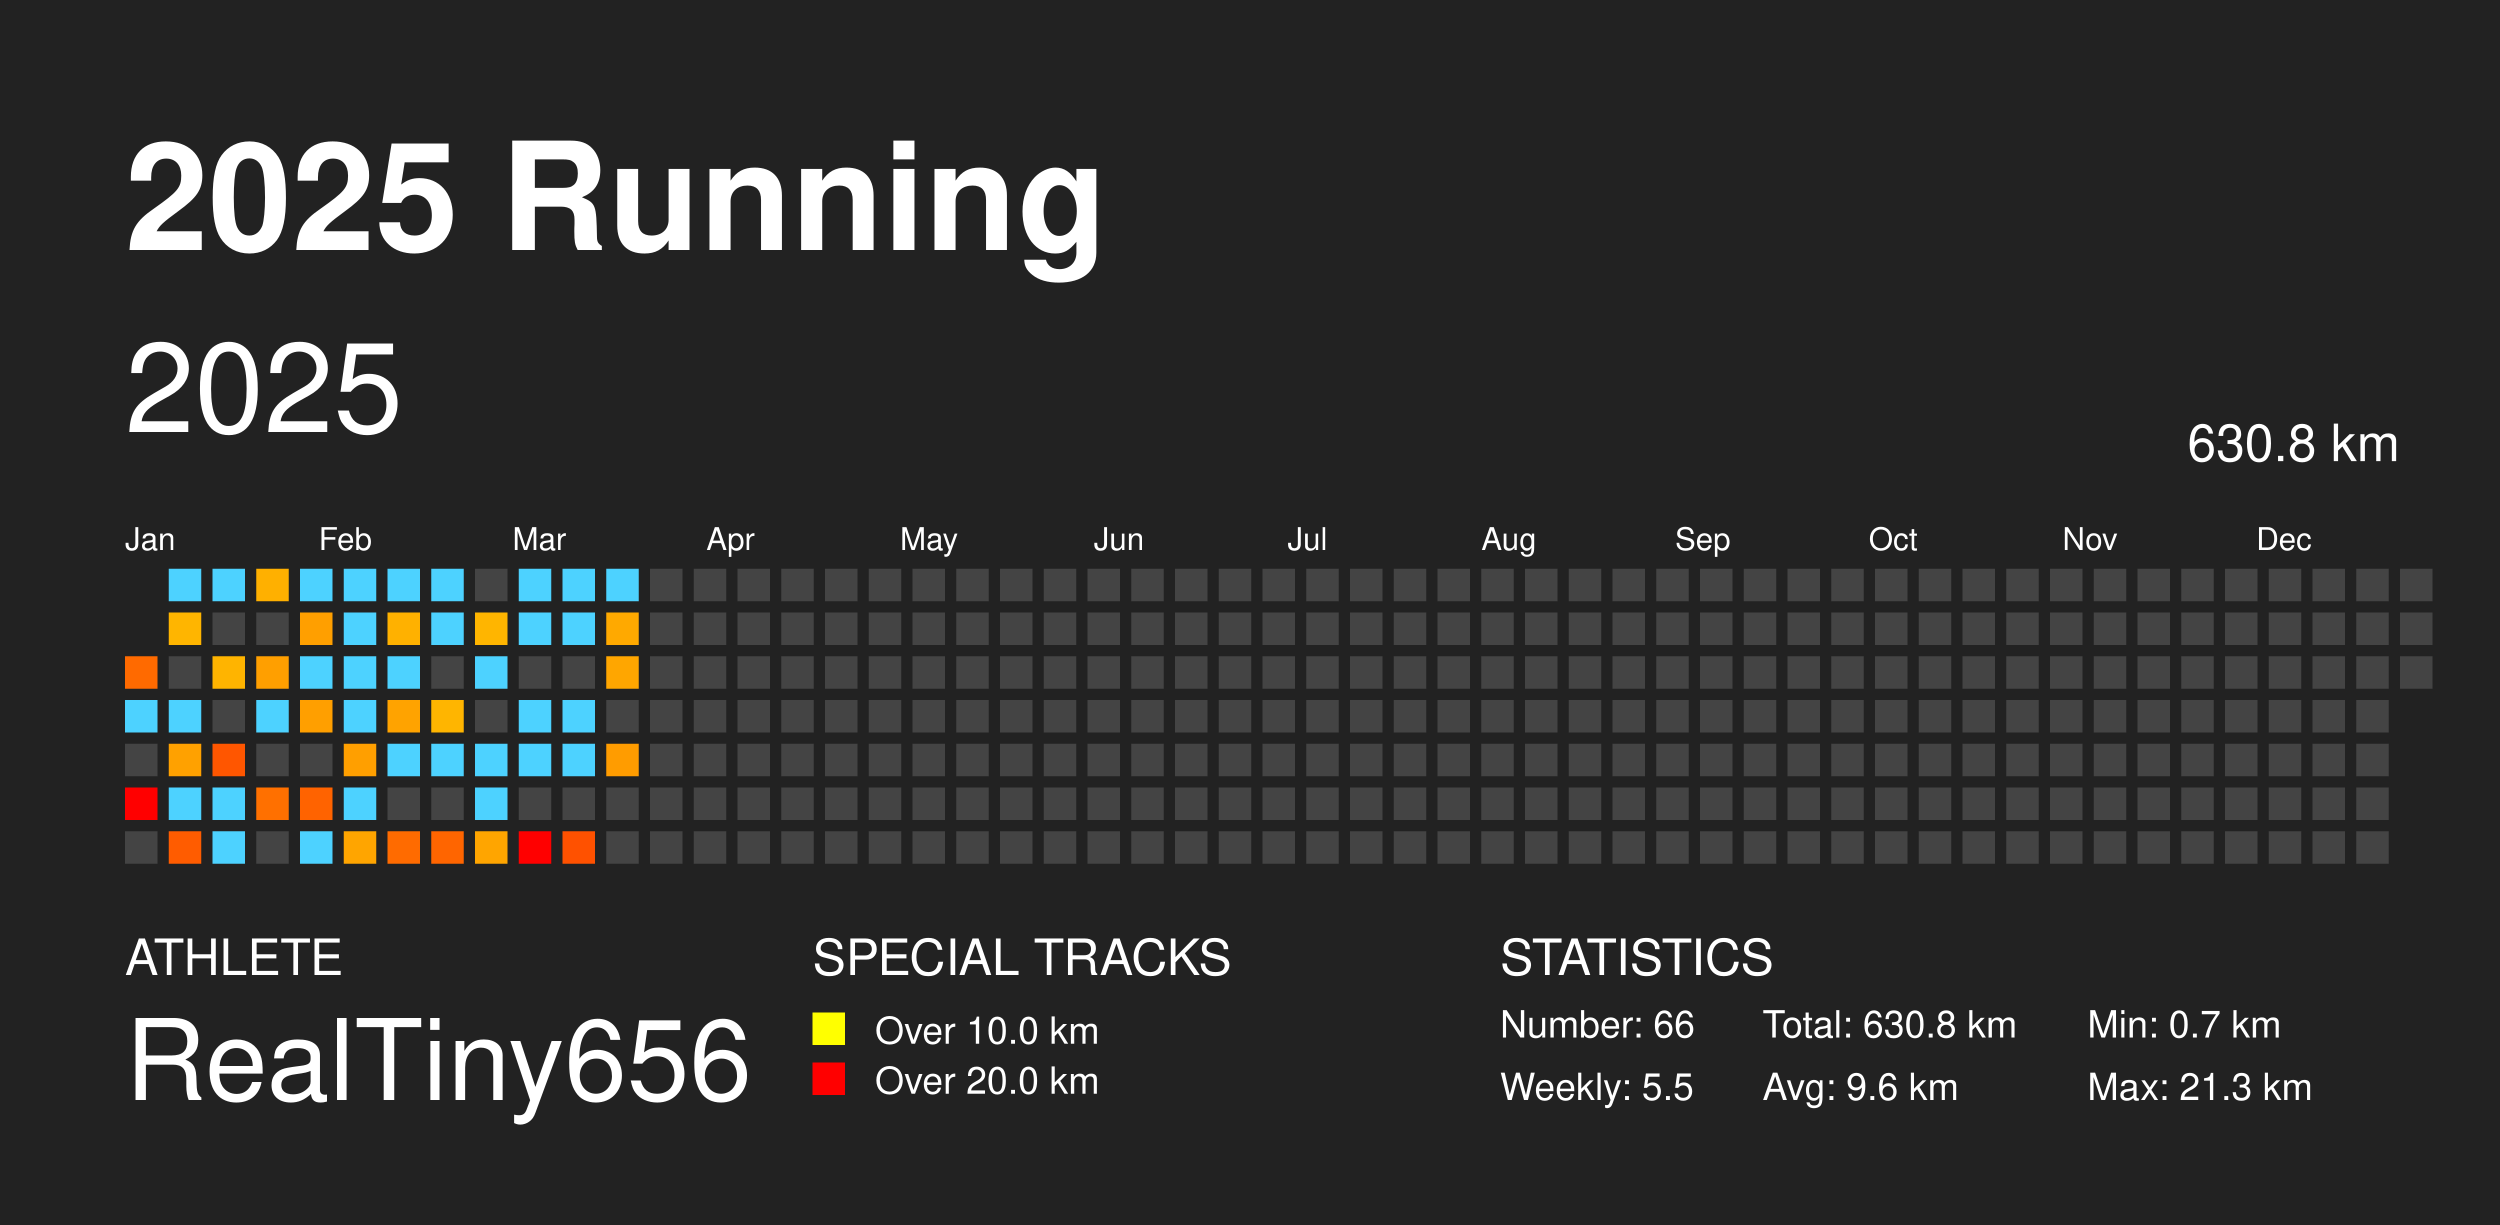
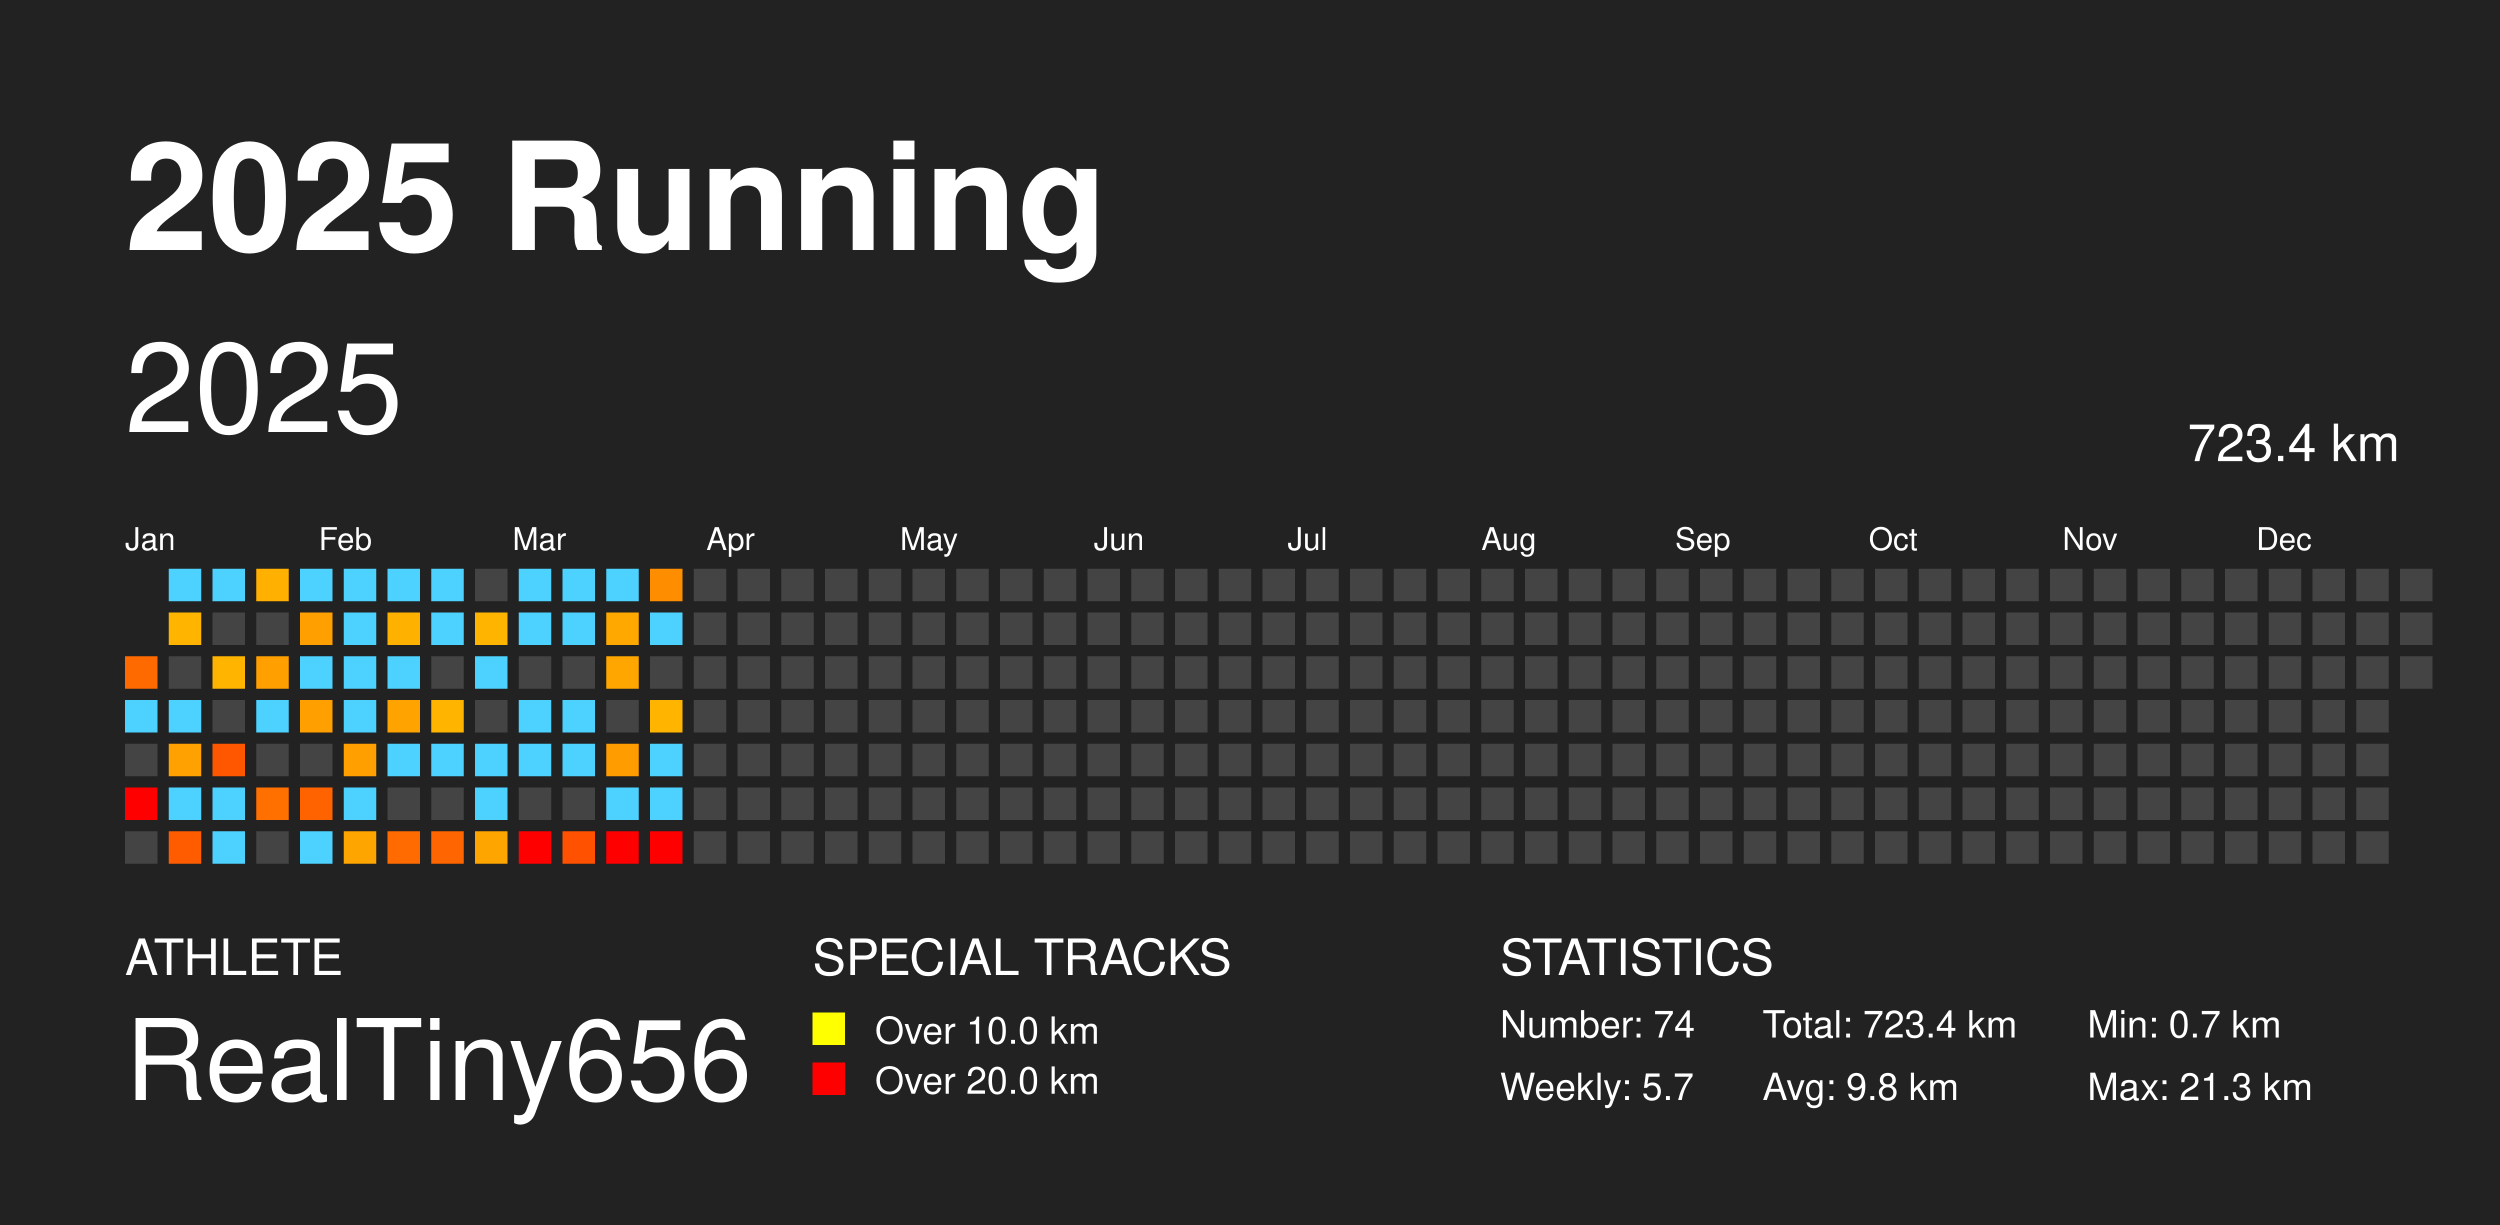
<svg xmlns="http://www.w3.org/2000/svg" baseProfile="full" height="98mm" version="1.1" viewBox="0,0,200,98" width="200mm">
  <defs />
  <rect fill="#222222" height="98" width="200" x="0" y="0" />
  <text fill="#FFFFFF" style="font-size:12px; font-family: system-ui, -apple-system, BlinkMacSystemFont, &quot;Helvetica Neue&quot;, Helvetica, &quot;Segoe UI&quot;, Arial, &quot;PingFang SC&quot;, &quot;Hiragino Sans GB&quot;, &quot;Heiti SC&quot;, &quot;Microsoft YaHei&quot;, &quot;WenQuanYi Micro Hei&quot;, sans-serif; font-weight:bold;" x="10" y="20">2025 Running</text>
  <text fill="#FFFFFF" style="font-size:4px; font-family: system-ui, -apple-system, BlinkMacSystemFont, &quot;Helvetica Neue&quot;, Helvetica, &quot;Segoe UI&quot;, Arial, &quot;PingFang SC&quot;, &quot;Hiragino Sans GB&quot;, &quot;Heiti SC&quot;, &quot;Microsoft YaHei&quot;, &quot;WenQuanYi Micro Hei&quot;, sans-serif;" x="10" y="78">ATHLETE</text>
  <text fill="#FFFFFF" style="font-size:9px; font-family: system-ui, -apple-system, BlinkMacSystemFont, &quot;Helvetica Neue&quot;, Helvetica, &quot;Segoe UI&quot;, Arial, &quot;PingFang SC&quot;, &quot;Hiragino Sans GB&quot;, &quot;Heiti SC&quot;, &quot;Microsoft YaHei&quot;, &quot;WenQuanYi Micro Hei&quot;, sans-serif;" x="10" y="88">RealTiny656</text>
  <text fill="#FFFFFF" style="font-size:4px; font-family: system-ui, -apple-system, BlinkMacSystemFont, &quot;Helvetica Neue&quot;, Helvetica, &quot;Segoe UI&quot;, Arial, &quot;PingFang SC&quot;, &quot;Hiragino Sans GB&quot;, &quot;Heiti SC&quot;, &quot;Microsoft YaHei&quot;, &quot;WenQuanYi Micro Hei&quot;, sans-serif;" x="65" y="78">SPECIAL TRACKS</text>
  <rect fill="yellow" height="2.6" width="2.6" x="65" y="81" />
  <text fill="#FFFFFF" style="font-size:3px; font-family: system-ui, -apple-system, BlinkMacSystemFont, &quot;Helvetica Neue&quot;, Helvetica, &quot;Segoe UI&quot;, Arial, &quot;PingFang SC&quot;, &quot;Hiragino Sans GB&quot;, &quot;Heiti SC&quot;, &quot;Microsoft YaHei&quot;, &quot;WenQuanYi Micro Hei&quot;, sans-serif;" x="70" y="83.5">Over 10.0 km</text>
  <rect fill="red" height="2.6" width="2.6" x="65" y="85" />
  <text fill="#FFFFFF" style="font-size:3px; font-family: system-ui, -apple-system, BlinkMacSystemFont, &quot;Helvetica Neue&quot;, Helvetica, &quot;Segoe UI&quot;, Arial, &quot;PingFang SC&quot;, &quot;Hiragino Sans GB&quot;, &quot;Heiti SC&quot;, &quot;Microsoft YaHei&quot;, &quot;WenQuanYi Micro Hei&quot;, sans-serif;" x="70" y="87.5">Over 20.0 km</text>
  <text fill="#FFFFFF" style="font-size:4px; font-family: system-ui, -apple-system, BlinkMacSystemFont, &quot;Helvetica Neue&quot;, Helvetica, &quot;Segoe UI&quot;, Arial, &quot;PingFang SC&quot;, &quot;Hiragino Sans GB&quot;, &quot;Heiti SC&quot;, &quot;Microsoft YaHei&quot;, &quot;WenQuanYi Micro Hei&quot;, sans-serif;" x="120" y="78">STATISTICS</text>
-   <text fill="#FFFFFF" style="font-size:3px; font-family: system-ui, -apple-system, BlinkMacSystemFont, &quot;Helvetica Neue&quot;, Helvetica, &quot;Segoe UI&quot;, Arial, &quot;PingFang SC&quot;, &quot;Hiragino Sans GB&quot;, &quot;Heiti SC&quot;, &quot;Microsoft YaHei&quot;, &quot;WenQuanYi Micro Hei&quot;, sans-serif;" x="120" y="83">Number: 66</text>
-   <text fill="#FFFFFF" style="font-size:3px; font-family: system-ui, -apple-system, BlinkMacSystemFont, &quot;Helvetica Neue&quot;, Helvetica, &quot;Segoe UI&quot;, Arial, &quot;PingFang SC&quot;, &quot;Hiragino Sans GB&quot;, &quot;Heiti SC&quot;, &quot;Microsoft YaHei&quot;, &quot;WenQuanYi Micro Hei&quot;, sans-serif;" x="120" y="88">Weekly: 5.5</text>
-   <text fill="#FFFFFF" style="font-size:3px; font-family: system-ui, -apple-system, BlinkMacSystemFont, &quot;Helvetica Neue&quot;, Helvetica, &quot;Segoe UI&quot;, Arial, &quot;PingFang SC&quot;, &quot;Hiragino Sans GB&quot;, &quot;Heiti SC&quot;, &quot;Microsoft YaHei&quot;, &quot;WenQuanYi Micro Hei&quot;, sans-serif;" x="141" y="83">Total: 630.8 km</text>
-   <text fill="#FFFFFF" style="font-size:3px; font-family: system-ui, -apple-system, BlinkMacSystemFont, &quot;Helvetica Neue&quot;, Helvetica, &quot;Segoe UI&quot;, Arial, &quot;PingFang SC&quot;, &quot;Hiragino Sans GB&quot;, &quot;Heiti SC&quot;, &quot;Microsoft YaHei&quot;, &quot;WenQuanYi Micro Hei&quot;, sans-serif;" x="141" y="88">Avg: 9.6 km</text>
+   <text fill="#FFFFFF" style="font-size:3px; font-family: system-ui, -apple-system, BlinkMacSystemFont, &quot;Helvetica Neue&quot;, Helvetica, &quot;Segoe UI&quot;, Arial, &quot;PingFang SC&quot;, &quot;Hiragino Sans GB&quot;, &quot;Heiti SC&quot;, &quot;Microsoft YaHei&quot;, &quot;WenQuanYi Micro Hei&quot;, sans-serif;" x="120" y="83">Number: 74</text>
+   <text fill="#FFFFFF" style="font-size:3px; font-family: system-ui, -apple-system, BlinkMacSystemFont, &quot;Helvetica Neue&quot;, Helvetica, &quot;Segoe UI&quot;, Arial, &quot;PingFang SC&quot;, &quot;Hiragino Sans GB&quot;, &quot;Heiti SC&quot;, &quot;Microsoft YaHei&quot;, &quot;WenQuanYi Micro Hei&quot;, sans-serif;" x="120" y="88">Weekly: 5.7</text>
+   <text fill="#FFFFFF" style="font-size:3px; font-family: system-ui, -apple-system, BlinkMacSystemFont, &quot;Helvetica Neue&quot;, Helvetica, &quot;Segoe UI&quot;, Arial, &quot;PingFang SC&quot;, &quot;Hiragino Sans GB&quot;, &quot;Heiti SC&quot;, &quot;Microsoft YaHei&quot;, &quot;WenQuanYi Micro Hei&quot;, sans-serif;" x="141" y="83">Total: 723.4 km</text>
+   <text fill="#FFFFFF" style="font-size:3px; font-family: system-ui, -apple-system, BlinkMacSystemFont, &quot;Helvetica Neue&quot;, Helvetica, &quot;Segoe UI&quot;, Arial, &quot;PingFang SC&quot;, &quot;Hiragino Sans GB&quot;, &quot;Heiti SC&quot;, &quot;Microsoft YaHei&quot;, &quot;WenQuanYi Micro Hei&quot;, sans-serif;" x="141" y="88">Avg: 9.8 km</text>
  <text fill="#FFFFFF" style="font-size:3px; font-family: system-ui, -apple-system, BlinkMacSystemFont, &quot;Helvetica Neue&quot;, Helvetica, &quot;Segoe UI&quot;, Arial, &quot;PingFang SC&quot;, &quot;Hiragino Sans GB&quot;, &quot;Heiti SC&quot;, &quot;Microsoft YaHei&quot;, &quot;WenQuanYi Micro Hei&quot;, sans-serif;" x="167" y="83">Min: 0.7 km</text>
  <text fill="#FFFFFF" style="font-size:3px; font-family: system-ui, -apple-system, BlinkMacSystemFont, &quot;Helvetica Neue&quot;, Helvetica, &quot;Segoe UI&quot;, Arial, &quot;PingFang SC&quot;, &quot;Hiragino Sans GB&quot;, &quot;Heiti SC&quot;, &quot;Microsoft YaHei&quot;, &quot;WenQuanYi Micro Hei&quot;, sans-serif;" x="167" y="88">Max: 21.3 km</text>
  <text dominant-baseline="hanging" fill="#FFFFFF" style="font-size:10.0px; font-family: system-ui, -apple-system, BlinkMacSystemFont, &quot;Helvetica Neue&quot;, Helvetica, &quot;Segoe UI&quot;, Arial, &quot;PingFang SC&quot;, &quot;Hiragino Sans GB&quot;, &quot;Heiti SC&quot;, &quot;Microsoft YaHei&quot;, &quot;WenQuanYi Micro Hei&quot;, sans-serif;" x="10" y="30">2025</text>
-   <text dominant-baseline="hanging" fill="#FFFFFF" style="font-size:4.125px; font-family: system-ui, -apple-system, BlinkMacSystemFont, &quot;Helvetica Neue&quot;, Helvetica, &quot;Segoe UI&quot;, Arial, &quot;PingFang SC&quot;, &quot;Hiragino Sans GB&quot;, &quot;Heiti SC&quot;, &quot;Microsoft YaHei&quot;, &quot;WenQuanYi Micro Hei&quot;, sans-serif;" x="175" y="35">630.8 km</text>
+   <text dominant-baseline="hanging" fill="#FFFFFF" style="font-size:4.125px; font-family: system-ui, -apple-system, BlinkMacSystemFont, &quot;Helvetica Neue&quot;, Helvetica, &quot;Segoe UI&quot;, Arial, &quot;PingFang SC&quot;, &quot;Hiragino Sans GB&quot;, &quot;Heiti SC&quot;, &quot;Microsoft YaHei&quot;, &quot;WenQuanYi Micro Hei&quot;, sans-serif;" x="175" y="35">723.4 km</text>
  <text fill="#FFFFFF" style="font-size:2.5px; font-family: system-ui, -apple-system, BlinkMacSystemFont, &quot;Helvetica Neue&quot;, Helvetica, &quot;Segoe UI&quot;, Arial, &quot;PingFang SC&quot;, &quot;Hiragino Sans GB&quot;, &quot;Heiti SC&quot;, &quot;Microsoft YaHei&quot;, &quot;WenQuanYi Micro Hei&quot;, sans-serif;" x="10.0" y="44">Jan</text>
  <text fill="#FFFFFF" style="font-size:2.5px; font-family: system-ui, -apple-system, BlinkMacSystemFont, &quot;Helvetica Neue&quot;, Helvetica, &quot;Segoe UI&quot;, Arial, &quot;PingFang SC&quot;, &quot;Hiragino Sans GB&quot;, &quot;Heiti SC&quot;, &quot;Microsoft YaHei&quot;, &quot;WenQuanYi Micro Hei&quot;, sans-serif;" x="25.5" y="44">Feb</text>
  <text fill="#FFFFFF" style="font-size:2.5px; font-family: system-ui, -apple-system, BlinkMacSystemFont, &quot;Helvetica Neue&quot;, Helvetica, &quot;Segoe UI&quot;, Arial, &quot;PingFang SC&quot;, &quot;Hiragino Sans GB&quot;, &quot;Heiti SC&quot;, &quot;Microsoft YaHei&quot;, &quot;WenQuanYi Micro Hei&quot;, sans-serif;" x="41.0" y="44">Mar</text>
  <text fill="#FFFFFF" style="font-size:2.5px; font-family: system-ui, -apple-system, BlinkMacSystemFont, &quot;Helvetica Neue&quot;, Helvetica, &quot;Segoe UI&quot;, Arial, &quot;PingFang SC&quot;, &quot;Hiragino Sans GB&quot;, &quot;Heiti SC&quot;, &quot;Microsoft YaHei&quot;, &quot;WenQuanYi Micro Hei&quot;, sans-serif;" x="56.5" y="44">Apr</text>
  <text fill="#FFFFFF" style="font-size:2.5px; font-family: system-ui, -apple-system, BlinkMacSystemFont, &quot;Helvetica Neue&quot;, Helvetica, &quot;Segoe UI&quot;, Arial, &quot;PingFang SC&quot;, &quot;Hiragino Sans GB&quot;, &quot;Heiti SC&quot;, &quot;Microsoft YaHei&quot;, &quot;WenQuanYi Micro Hei&quot;, sans-serif;" x="72.0" y="44">May</text>
  <text fill="#FFFFFF" style="font-size:2.5px; font-family: system-ui, -apple-system, BlinkMacSystemFont, &quot;Helvetica Neue&quot;, Helvetica, &quot;Segoe UI&quot;, Arial, &quot;PingFang SC&quot;, &quot;Hiragino Sans GB&quot;, &quot;Heiti SC&quot;, &quot;Microsoft YaHei&quot;, &quot;WenQuanYi Micro Hei&quot;, sans-serif;" x="87.5" y="44">Jun</text>
  <text fill="#FFFFFF" style="font-size:2.5px; font-family: system-ui, -apple-system, BlinkMacSystemFont, &quot;Helvetica Neue&quot;, Helvetica, &quot;Segoe UI&quot;, Arial, &quot;PingFang SC&quot;, &quot;Hiragino Sans GB&quot;, &quot;Heiti SC&quot;, &quot;Microsoft YaHei&quot;, &quot;WenQuanYi Micro Hei&quot;, sans-serif;" x="103.0" y="44">Jul</text>
  <text fill="#FFFFFF" style="font-size:2.5px; font-family: system-ui, -apple-system, BlinkMacSystemFont, &quot;Helvetica Neue&quot;, Helvetica, &quot;Segoe UI&quot;, Arial, &quot;PingFang SC&quot;, &quot;Hiragino Sans GB&quot;, &quot;Heiti SC&quot;, &quot;Microsoft YaHei&quot;, &quot;WenQuanYi Micro Hei&quot;, sans-serif;" x="118.5" y="44">Aug</text>
  <text fill="#FFFFFF" style="font-size:2.5px; font-family: system-ui, -apple-system, BlinkMacSystemFont, &quot;Helvetica Neue&quot;, Helvetica, &quot;Segoe UI&quot;, Arial, &quot;PingFang SC&quot;, &quot;Hiragino Sans GB&quot;, &quot;Heiti SC&quot;, &quot;Microsoft YaHei&quot;, &quot;WenQuanYi Micro Hei&quot;, sans-serif;" x="134.0" y="44">Sep</text>
  <text fill="#FFFFFF" style="font-size:2.5px; font-family: system-ui, -apple-system, BlinkMacSystemFont, &quot;Helvetica Neue&quot;, Helvetica, &quot;Segoe UI&quot;, Arial, &quot;PingFang SC&quot;, &quot;Hiragino Sans GB&quot;, &quot;Heiti SC&quot;, &quot;Microsoft YaHei&quot;, &quot;WenQuanYi Micro Hei&quot;, sans-serif;" x="149.5" y="44">Oct</text>
  <text fill="#FFFFFF" style="font-size:2.5px; font-family: system-ui, -apple-system, BlinkMacSystemFont, &quot;Helvetica Neue&quot;, Helvetica, &quot;Segoe UI&quot;, Arial, &quot;PingFang SC&quot;, &quot;Hiragino Sans GB&quot;, &quot;Heiti SC&quot;, &quot;Microsoft YaHei&quot;, &quot;WenQuanYi Micro Hei&quot;, sans-serif;" x="165.0" y="44">Nov</text>
  <text fill="#FFFFFF" style="font-size:2.5px; font-family: system-ui, -apple-system, BlinkMacSystemFont, &quot;Helvetica Neue&quot;, Helvetica, &quot;Segoe UI&quot;, Arial, &quot;PingFang SC&quot;, &quot;Hiragino Sans GB&quot;, &quot;Heiti SC&quot;, &quot;Microsoft YaHei&quot;, &quot;WenQuanYi Micro Hei&quot;, sans-serif;" x="180.5" y="44">Dec</text>
  <rect fill="#ff6a00" height="2.6" width="2.6" x="10.0" y="52.5" />
  <rect fill="#4dd2ff" height="2.6" width="2.6" x="10.0" y="56.0" />
  <rect fill="#444444" height="2.6" width="2.6" x="10.0" y="59.5" />
  <rect fill="red" height="2.6" width="2.6" x="10.0" y="63.0" />
  <rect fill="#444444" height="2.6" width="2.6" x="10.0" y="66.5" />
  <rect fill="#4dd2ff" height="2.6" width="2.6" x="13.5" y="45.5" />
  <rect fill="#ffb500" height="2.6" width="2.6" x="13.5" y="49.0" />
  <rect fill="#444444" height="2.6" width="2.6" x="13.5" y="52.5" />
  <rect fill="#4dd2ff" height="2.6" width="2.6" x="13.5" y="56.0" />
  <rect fill="#ffa100" height="2.6" width="2.6" x="13.5" y="59.5" />
  <rect fill="#4dd2ff" height="2.6" width="2.6" x="13.5" y="63.0" />
  <rect fill="#ff5c00" height="2.6" width="2.6" x="13.5" y="66.5" />
  <rect fill="#4dd2ff" height="2.6" width="2.6" x="17.0" y="45.5" />
  <rect fill="#444444" height="2.6" width="2.6" x="17.0" y="49.0" />
  <rect fill="#ffb400" height="2.6" width="2.6" x="17.0" y="52.5" />
  <rect fill="#444444" height="2.6" width="2.6" x="17.0" y="56.0" />
  <rect fill="#ff5600" height="2.6" width="2.6" x="17.0" y="59.5" />
  <rect fill="#4dd2ff" height="2.6" width="2.6" x="17.0" y="63.0" />
  <rect fill="#4dd2ff" height="2.6" width="2.6" x="17.0" y="66.5" />
  <rect fill="#ffb000" height="2.6" width="2.6" x="20.5" y="45.5" />
  <rect fill="#444444" height="2.6" width="2.6" x="20.5" y="49.0" />
  <rect fill="#ff9f00" height="2.6" width="2.6" x="20.5" y="52.5" />
  <rect fill="#4dd2ff" height="2.6" width="2.6" x="20.5" y="56.0" />
  <rect fill="#444444" height="2.6" width="2.6" x="20.5" y="59.5" />
  <rect fill="#ff7000" height="2.6" width="2.6" x="20.5" y="63.0" />
  <rect fill="#444444" height="2.6" width="2.6" x="20.5" y="66.5" />
  <rect fill="#4dd2ff" height="2.6" width="2.6" x="24.0" y="45.5" />
  <rect fill="#ff9f00" height="2.6" width="2.6" x="24.0" y="49.0" />
  <rect fill="#4dd2ff" height="2.6" width="2.6" x="24.0" y="52.5" />
  <rect fill="#ff9f00" height="2.6" width="2.6" x="24.0" y="56.0" />
  <rect fill="#444444" height="2.6" width="2.6" x="24.0" y="59.5" />
  <rect fill="#ff6300" height="2.6" width="2.6" x="24.0" y="63.0" />
  <rect fill="#4dd2ff" height="2.6" width="2.6" x="24.0" y="66.5" />
  <rect fill="#4dd2ff" height="2.6" width="2.6" x="27.5" y="45.5" />
  <rect fill="#4dd2ff" height="2.6" width="2.6" x="27.5" y="49.0" />
  <rect fill="#4dd2ff" height="2.6" width="2.6" x="27.5" y="52.5" />
  <rect fill="#4dd2ff" height="2.6" width="2.6" x="27.5" y="56.0" />
  <rect fill="#ff9f00" height="2.6" width="2.6" x="27.5" y="59.5" />
  <rect fill="#4dd2ff" height="2.6" width="2.6" x="27.5" y="63.0" />
  <rect fill="#ffa500" height="2.6" width="2.6" x="27.5" y="66.5" />
  <rect fill="#4dd2ff" height="2.6" width="2.6" x="31.0" y="45.5" />
  <rect fill="#ffb100" height="2.6" width="2.6" x="31.0" y="49.0" />
  <rect fill="#4dd2ff" height="2.6" width="2.6" x="31.0" y="52.5" />
  <rect fill="#ffa300" height="2.6" width="2.6" x="31.0" y="56.0" />
  <rect fill="#4dd2ff" height="2.6" width="2.6" x="31.0" y="59.5" />
  <rect fill="#444444" height="2.6" width="2.6" x="31.0" y="63.0" />
  <rect fill="#ff6b00" height="2.6" width="2.6" x="31.0" y="66.5" />
  <rect fill="#4dd2ff" height="2.6" width="2.6" x="34.5" y="45.5" />
  <rect fill="#4dd2ff" height="2.6" width="2.6" x="34.5" y="49.0" />
  <rect fill="#444444" height="2.6" width="2.6" x="34.5" y="52.5" />
  <rect fill="#ffb500" height="2.6" width="2.6" x="34.5" y="56.0" />
  <rect fill="#4dd2ff" height="2.6" width="2.6" x="34.5" y="59.5" />
  <rect fill="#444444" height="2.6" width="2.6" x="34.5" y="63.0" />
  <rect fill="#ff6500" height="2.6" width="2.6" x="34.5" y="66.5" />
  <rect fill="#444444" height="2.6" width="2.6" x="38.0" y="45.5" />
  <rect fill="#ffb500" height="2.6" width="2.6" x="38.0" y="49.0" />
  <rect fill="#4dd2ff" height="2.6" width="2.6" x="38.0" y="52.5" />
  <rect fill="#444444" height="2.6" width="2.6" x="38.0" y="56.0" />
  <rect fill="#4dd2ff" height="2.6" width="2.6" x="38.0" y="59.5" />
  <rect fill="#4dd2ff" height="2.6" width="2.6" x="38.0" y="63.0" />
  <rect fill="#ffa500" height="2.6" width="2.6" x="38.0" y="66.5" />
  <rect fill="#4dd2ff" height="2.6" width="2.6" x="41.5" y="45.5" />
  <rect fill="#4dd2ff" height="2.6" width="2.6" x="41.5" y="49.0" />
  <rect fill="#444444" height="2.6" width="2.6" x="41.5" y="52.5" />
  <rect fill="#4dd2ff" height="2.6" width="2.6" x="41.5" y="56.0" />
  <rect fill="#4dd2ff" height="2.6" width="2.6" x="41.5" y="59.5" />
  <rect fill="#444444" height="2.6" width="2.6" x="41.5" y="63.0" />
  <rect fill="red" height="2.6" width="2.6" x="41.5" y="66.5" />
  <rect fill="#4dd2ff" height="2.6" width="2.6" x="45.0" y="45.5" />
  <rect fill="#4dd2ff" height="2.6" width="2.6" x="45.0" y="49.0" />
  <rect fill="#444444" height="2.6" width="2.6" x="45.0" y="52.5" />
  <rect fill="#4dd2ff" height="2.6" width="2.6" x="45.0" y="56.0" />
  <rect fill="#4dd2ff" height="2.6" width="2.6" x="45.0" y="59.5" />
  <rect fill="#444444" height="2.6" width="2.6" x="45.0" y="63.0" />
  <rect fill="#ff5100" height="2.6" width="2.6" x="45.0" y="66.5" />
  <rect fill="#4dd2ff" height="2.6" width="2.6" x="48.5" y="45.5" />
  <rect fill="#ffa900" height="2.6" width="2.6" x="48.5" y="49.0" />
  <rect fill="#ffa600" height="2.6" width="2.6" x="48.5" y="52.5" />
  <rect fill="#444444" height="2.6" width="2.6" x="48.5" y="56.0" />
  <rect fill="#ff9c00" height="2.6" width="2.6" x="48.5" y="59.5" />
-   <rect fill="#444444" height="2.6" width="2.6" x="48.5" y="63.0" />
-   <rect fill="#444444" height="2.6" width="2.6" x="48.5" y="66.5" />
-   <rect fill="#444444" height="2.6" width="2.6" x="52.0" y="45.5" />
-   <rect fill="#444444" height="2.6" width="2.6" x="52.0" y="49.0" />
+   <rect fill="#4dd2ff" height="2.6" width="2.6" x="48.5" y="63.0" />
+   <rect fill="red" height="2.6" width="2.6" x="48.5" y="66.5" />
+   <rect fill="#ff8d00" height="2.6" width="2.6" x="52.0" y="45.5" />
+   <rect fill="#4dd2ff" height="2.6" width="2.6" x="52.0" y="49.0" />
  <rect fill="#444444" height="2.6" width="2.6" x="52.0" y="52.5" />
-   <rect fill="#444444" height="2.6" width="2.6" x="52.0" y="56.0" />
-   <rect fill="#444444" height="2.6" width="2.6" x="52.0" y="59.5" />
-   <rect fill="#444444" height="2.6" width="2.6" x="52.0" y="63.0" />
-   <rect fill="#444444" height="2.6" width="2.6" x="52.0" y="66.5" />
+   <rect fill="#ffb500" height="2.6" width="2.6" x="52.0" y="56.0" />
+   <rect fill="#4dd2ff" height="2.6" width="2.6" x="52.0" y="59.5" />
+   <rect fill="#4dd2ff" height="2.6" width="2.6" x="52.0" y="63.0" />
+   <rect fill="red" height="2.6" width="2.6" x="52.0" y="66.5" />
  <rect fill="#444444" height="2.6" width="2.6" x="55.5" y="45.5" />
  <rect fill="#444444" height="2.6" width="2.6" x="55.5" y="49.0" />
  <rect fill="#444444" height="2.6" width="2.6" x="55.5" y="52.5" />
  <rect fill="#444444" height="2.6" width="2.6" x="55.5" y="56.0" />
  <rect fill="#444444" height="2.6" width="2.6" x="55.5" y="59.5" />
  <rect fill="#444444" height="2.6" width="2.6" x="55.5" y="63.0" />
  <rect fill="#444444" height="2.6" width="2.6" x="55.5" y="66.5" />
  <rect fill="#444444" height="2.6" width="2.6" x="59.0" y="45.5" />
  <rect fill="#444444" height="2.6" width="2.6" x="59.0" y="49.0" />
  <rect fill="#444444" height="2.6" width="2.6" x="59.0" y="52.5" />
  <rect fill="#444444" height="2.6" width="2.6" x="59.0" y="56.0" />
  <rect fill="#444444" height="2.6" width="2.6" x="59.0" y="59.5" />
  <rect fill="#444444" height="2.6" width="2.6" x="59.0" y="63.0" />
  <rect fill="#444444" height="2.6" width="2.6" x="59.0" y="66.5" />
  <rect fill="#444444" height="2.6" width="2.6" x="62.5" y="45.5" />
  <rect fill="#444444" height="2.6" width="2.6" x="62.5" y="49.0" />
  <rect fill="#444444" height="2.6" width="2.6" x="62.5" y="52.5" />
  <rect fill="#444444" height="2.6" width="2.6" x="62.5" y="56.0" />
  <rect fill="#444444" height="2.6" width="2.6" x="62.5" y="59.5" />
  <rect fill="#444444" height="2.6" width="2.6" x="62.5" y="63.0" />
  <rect fill="#444444" height="2.6" width="2.6" x="62.5" y="66.5" />
  <rect fill="#444444" height="2.6" width="2.6" x="66.0" y="45.5" />
  <rect fill="#444444" height="2.6" width="2.6" x="66.0" y="49.0" />
  <rect fill="#444444" height="2.6" width="2.6" x="66.0" y="52.5" />
  <rect fill="#444444" height="2.6" width="2.6" x="66.0" y="56.0" />
  <rect fill="#444444" height="2.6" width="2.6" x="66.0" y="59.5" />
  <rect fill="#444444" height="2.6" width="2.6" x="66.0" y="63.0" />
  <rect fill="#444444" height="2.6" width="2.6" x="66.0" y="66.5" />
  <rect fill="#444444" height="2.6" width="2.6" x="69.5" y="45.5" />
  <rect fill="#444444" height="2.6" width="2.6" x="69.5" y="49.0" />
  <rect fill="#444444" height="2.6" width="2.6" x="69.5" y="52.5" />
  <rect fill="#444444" height="2.6" width="2.6" x="69.5" y="56.0" />
  <rect fill="#444444" height="2.6" width="2.6" x="69.5" y="59.5" />
  <rect fill="#444444" height="2.6" width="2.6" x="69.5" y="63.0" />
  <rect fill="#444444" height="2.6" width="2.6" x="69.5" y="66.5" />
  <rect fill="#444444" height="2.6" width="2.6" x="73.0" y="45.5" />
  <rect fill="#444444" height="2.6" width="2.6" x="73.0" y="49.0" />
  <rect fill="#444444" height="2.6" width="2.6" x="73.0" y="52.5" />
  <rect fill="#444444" height="2.6" width="2.6" x="73.0" y="56.0" />
  <rect fill="#444444" height="2.6" width="2.6" x="73.0" y="59.5" />
  <rect fill="#444444" height="2.6" width="2.6" x="73.0" y="63.0" />
  <rect fill="#444444" height="2.6" width="2.6" x="73.0" y="66.5" />
  <rect fill="#444444" height="2.6" width="2.6" x="76.5" y="45.5" />
  <rect fill="#444444" height="2.6" width="2.6" x="76.5" y="49.0" />
  <rect fill="#444444" height="2.6" width="2.6" x="76.5" y="52.5" />
  <rect fill="#444444" height="2.6" width="2.6" x="76.5" y="56.0" />
  <rect fill="#444444" height="2.6" width="2.6" x="76.5" y="59.5" />
  <rect fill="#444444" height="2.6" width="2.6" x="76.5" y="63.0" />
  <rect fill="#444444" height="2.6" width="2.6" x="76.5" y="66.5" />
  <rect fill="#444444" height="2.6" width="2.6" x="80.0" y="45.5" />
  <rect fill="#444444" height="2.6" width="2.6" x="80.0" y="49.0" />
  <rect fill="#444444" height="2.6" width="2.6" x="80.0" y="52.5" />
  <rect fill="#444444" height="2.6" width="2.6" x="80.0" y="56.0" />
  <rect fill="#444444" height="2.6" width="2.6" x="80.0" y="59.5" />
  <rect fill="#444444" height="2.6" width="2.6" x="80.0" y="63.0" />
  <rect fill="#444444" height="2.6" width="2.6" x="80.0" y="66.5" />
  <rect fill="#444444" height="2.6" width="2.6" x="83.5" y="45.5" />
  <rect fill="#444444" height="2.6" width="2.6" x="83.5" y="49.0" />
  <rect fill="#444444" height="2.6" width="2.6" x="83.5" y="52.5" />
  <rect fill="#444444" height="2.6" width="2.6" x="83.5" y="56.0" />
  <rect fill="#444444" height="2.6" width="2.6" x="83.5" y="59.5" />
  <rect fill="#444444" height="2.6" width="2.6" x="83.5" y="63.0" />
  <rect fill="#444444" height="2.6" width="2.6" x="83.5" y="66.5" />
  <rect fill="#444444" height="2.6" width="2.6" x="87.0" y="45.5" />
  <rect fill="#444444" height="2.6" width="2.6" x="87.0" y="49.0" />
  <rect fill="#444444" height="2.6" width="2.6" x="87.0" y="52.5" />
  <rect fill="#444444" height="2.6" width="2.6" x="87.0" y="56.0" />
  <rect fill="#444444" height="2.6" width="2.6" x="87.0" y="59.5" />
  <rect fill="#444444" height="2.6" width="2.6" x="87.0" y="63.0" />
  <rect fill="#444444" height="2.6" width="2.6" x="87.0" y="66.5" />
  <rect fill="#444444" height="2.6" width="2.6" x="90.5" y="45.5" />
  <rect fill="#444444" height="2.6" width="2.6" x="90.5" y="49.0" />
  <rect fill="#444444" height="2.6" width="2.6" x="90.5" y="52.5" />
  <rect fill="#444444" height="2.6" width="2.6" x="90.5" y="56.0" />
  <rect fill="#444444" height="2.6" width="2.6" x="90.5" y="59.5" />
  <rect fill="#444444" height="2.6" width="2.6" x="90.5" y="63.0" />
  <rect fill="#444444" height="2.6" width="2.6" x="90.5" y="66.5" />
  <rect fill="#444444" height="2.6" width="2.6" x="94.0" y="45.5" />
  <rect fill="#444444" height="2.6" width="2.6" x="94.0" y="49.0" />
  <rect fill="#444444" height="2.6" width="2.6" x="94.0" y="52.5" />
  <rect fill="#444444" height="2.6" width="2.6" x="94.0" y="56.0" />
  <rect fill="#444444" height="2.6" width="2.6" x="94.0" y="59.5" />
  <rect fill="#444444" height="2.6" width="2.6" x="94.0" y="63.0" />
  <rect fill="#444444" height="2.6" width="2.6" x="94.0" y="66.5" />
  <rect fill="#444444" height="2.6" width="2.6" x="97.5" y="45.5" />
  <rect fill="#444444" height="2.6" width="2.6" x="97.5" y="49.0" />
  <rect fill="#444444" height="2.6" width="2.6" x="97.5" y="52.5" />
  <rect fill="#444444" height="2.6" width="2.6" x="97.5" y="56.0" />
  <rect fill="#444444" height="2.6" width="2.6" x="97.5" y="59.5" />
  <rect fill="#444444" height="2.6" width="2.6" x="97.5" y="63.0" />
  <rect fill="#444444" height="2.6" width="2.6" x="97.5" y="66.5" />
  <rect fill="#444444" height="2.6" width="2.6" x="101.0" y="45.5" />
  <rect fill="#444444" height="2.6" width="2.6" x="101.0" y="49.0" />
  <rect fill="#444444" height="2.6" width="2.6" x="101.0" y="52.5" />
  <rect fill="#444444" height="2.6" width="2.6" x="101.0" y="56.0" />
  <rect fill="#444444" height="2.6" width="2.6" x="101.0" y="59.5" />
  <rect fill="#444444" height="2.6" width="2.6" x="101.0" y="63.0" />
  <rect fill="#444444" height="2.6" width="2.6" x="101.0" y="66.5" />
  <rect fill="#444444" height="2.6" width="2.6" x="104.5" y="45.5" />
  <rect fill="#444444" height="2.6" width="2.6" x="104.5" y="49.0" />
  <rect fill="#444444" height="2.6" width="2.6" x="104.5" y="52.5" />
  <rect fill="#444444" height="2.6" width="2.6" x="104.5" y="56.0" />
  <rect fill="#444444" height="2.6" width="2.6" x="104.5" y="59.5" />
  <rect fill="#444444" height="2.6" width="2.6" x="104.5" y="63.0" />
  <rect fill="#444444" height="2.6" width="2.6" x="104.5" y="66.5" />
  <rect fill="#444444" height="2.6" width="2.6" x="108.0" y="45.5" />
  <rect fill="#444444" height="2.6" width="2.6" x="108.0" y="49.0" />
  <rect fill="#444444" height="2.6" width="2.6" x="108.0" y="52.5" />
  <rect fill="#444444" height="2.6" width="2.6" x="108.0" y="56.0" />
  <rect fill="#444444" height="2.6" width="2.6" x="108.0" y="59.5" />
  <rect fill="#444444" height="2.6" width="2.6" x="108.0" y="63.0" />
  <rect fill="#444444" height="2.6" width="2.6" x="108.0" y="66.5" />
  <rect fill="#444444" height="2.6" width="2.6" x="111.5" y="45.5" />
  <rect fill="#444444" height="2.6" width="2.6" x="111.5" y="49.0" />
  <rect fill="#444444" height="2.6" width="2.6" x="111.5" y="52.5" />
  <rect fill="#444444" height="2.6" width="2.6" x="111.5" y="56.0" />
  <rect fill="#444444" height="2.6" width="2.6" x="111.5" y="59.5" />
  <rect fill="#444444" height="2.6" width="2.6" x="111.5" y="63.0" />
  <rect fill="#444444" height="2.6" width="2.6" x="111.5" y="66.5" />
  <rect fill="#444444" height="2.6" width="2.6" x="115.0" y="45.5" />
  <rect fill="#444444" height="2.6" width="2.6" x="115.0" y="49.0" />
  <rect fill="#444444" height="2.6" width="2.6" x="115.0" y="52.5" />
  <rect fill="#444444" height="2.6" width="2.6" x="115.0" y="56.0" />
  <rect fill="#444444" height="2.6" width="2.6" x="115.0" y="59.5" />
  <rect fill="#444444" height="2.6" width="2.6" x="115.0" y="63.0" />
  <rect fill="#444444" height="2.6" width="2.6" x="115.0" y="66.5" />
  <rect fill="#444444" height="2.6" width="2.6" x="118.5" y="45.5" />
  <rect fill="#444444" height="2.6" width="2.6" x="118.5" y="49.0" />
  <rect fill="#444444" height="2.6" width="2.6" x="118.5" y="52.5" />
  <rect fill="#444444" height="2.6" width="2.6" x="118.5" y="56.0" />
  <rect fill="#444444" height="2.6" width="2.6" x="118.5" y="59.5" />
  <rect fill="#444444" height="2.6" width="2.6" x="118.5" y="63.0" />
  <rect fill="#444444" height="2.6" width="2.6" x="118.5" y="66.5" />
  <rect fill="#444444" height="2.6" width="2.6" x="122.0" y="45.5" />
  <rect fill="#444444" height="2.6" width="2.6" x="122.0" y="49.0" />
  <rect fill="#444444" height="2.6" width="2.6" x="122.0" y="52.5" />
  <rect fill="#444444" height="2.6" width="2.6" x="122.0" y="56.0" />
  <rect fill="#444444" height="2.6" width="2.6" x="122.0" y="59.5" />
  <rect fill="#444444" height="2.6" width="2.6" x="122.0" y="63.0" />
  <rect fill="#444444" height="2.6" width="2.6" x="122.0" y="66.5" />
  <rect fill="#444444" height="2.6" width="2.6" x="125.5" y="45.5" />
  <rect fill="#444444" height="2.6" width="2.6" x="125.5" y="49.0" />
  <rect fill="#444444" height="2.6" width="2.6" x="125.5" y="52.5" />
  <rect fill="#444444" height="2.6" width="2.6" x="125.5" y="56.0" />
  <rect fill="#444444" height="2.6" width="2.6" x="125.5" y="59.5" />
  <rect fill="#444444" height="2.6" width="2.6" x="125.5" y="63.0" />
  <rect fill="#444444" height="2.6" width="2.6" x="125.5" y="66.5" />
  <rect fill="#444444" height="2.6" width="2.6" x="129.0" y="45.5" />
  <rect fill="#444444" height="2.6" width="2.6" x="129.0" y="49.0" />
  <rect fill="#444444" height="2.6" width="2.6" x="129.0" y="52.5" />
  <rect fill="#444444" height="2.6" width="2.6" x="129.0" y="56.0" />
  <rect fill="#444444" height="2.6" width="2.6" x="129.0" y="59.5" />
  <rect fill="#444444" height="2.6" width="2.6" x="129.0" y="63.0" />
  <rect fill="#444444" height="2.6" width="2.6" x="129.0" y="66.5" />
  <rect fill="#444444" height="2.6" width="2.6" x="132.5" y="45.5" />
  <rect fill="#444444" height="2.6" width="2.6" x="132.5" y="49.0" />
  <rect fill="#444444" height="2.6" width="2.6" x="132.5" y="52.5" />
  <rect fill="#444444" height="2.6" width="2.6" x="132.5" y="56.0" />
  <rect fill="#444444" height="2.6" width="2.6" x="132.5" y="59.5" />
  <rect fill="#444444" height="2.6" width="2.6" x="132.5" y="63.0" />
  <rect fill="#444444" height="2.6" width="2.6" x="132.5" y="66.5" />
  <rect fill="#444444" height="2.6" width="2.6" x="136.0" y="45.5" />
  <rect fill="#444444" height="2.6" width="2.6" x="136.0" y="49.0" />
  <rect fill="#444444" height="2.6" width="2.6" x="136.0" y="52.5" />
  <rect fill="#444444" height="2.6" width="2.6" x="136.0" y="56.0" />
  <rect fill="#444444" height="2.6" width="2.6" x="136.0" y="59.5" />
  <rect fill="#444444" height="2.6" width="2.6" x="136.0" y="63.0" />
  <rect fill="#444444" height="2.6" width="2.6" x="136.0" y="66.5" />
  <rect fill="#444444" height="2.6" width="2.6" x="139.5" y="45.5" />
  <rect fill="#444444" height="2.6" width="2.6" x="139.5" y="49.0" />
  <rect fill="#444444" height="2.6" width="2.6" x="139.5" y="52.5" />
  <rect fill="#444444" height="2.6" width="2.6" x="139.5" y="56.0" />
  <rect fill="#444444" height="2.6" width="2.6" x="139.5" y="59.5" />
  <rect fill="#444444" height="2.6" width="2.6" x="139.5" y="63.0" />
  <rect fill="#444444" height="2.6" width="2.6" x="139.5" y="66.5" />
  <rect fill="#444444" height="2.6" width="2.6" x="143.0" y="45.5" />
  <rect fill="#444444" height="2.6" width="2.6" x="143.0" y="49.0" />
  <rect fill="#444444" height="2.6" width="2.6" x="143.0" y="52.5" />
  <rect fill="#444444" height="2.6" width="2.6" x="143.0" y="56.0" />
  <rect fill="#444444" height="2.6" width="2.6" x="143.0" y="59.5" />
  <rect fill="#444444" height="2.6" width="2.6" x="143.0" y="63.0" />
  <rect fill="#444444" height="2.6" width="2.6" x="143.0" y="66.5" />
  <rect fill="#444444" height="2.6" width="2.6" x="146.5" y="45.5" />
  <rect fill="#444444" height="2.6" width="2.6" x="146.5" y="49.0" />
  <rect fill="#444444" height="2.6" width="2.6" x="146.5" y="52.5" />
  <rect fill="#444444" height="2.6" width="2.6" x="146.5" y="56.0" />
  <rect fill="#444444" height="2.6" width="2.6" x="146.5" y="59.5" />
  <rect fill="#444444" height="2.6" width="2.6" x="146.5" y="63.0" />
  <rect fill="#444444" height="2.6" width="2.6" x="146.5" y="66.5" />
  <rect fill="#444444" height="2.6" width="2.6" x="150.0" y="45.5" />
  <rect fill="#444444" height="2.6" width="2.6" x="150.0" y="49.0" />
  <rect fill="#444444" height="2.6" width="2.6" x="150.0" y="52.5" />
  <rect fill="#444444" height="2.6" width="2.6" x="150.0" y="56.0" />
  <rect fill="#444444" height="2.6" width="2.6" x="150.0" y="59.5" />
  <rect fill="#444444" height="2.6" width="2.6" x="150.0" y="63.0" />
  <rect fill="#444444" height="2.6" width="2.6" x="150.0" y="66.5" />
  <rect fill="#444444" height="2.6" width="2.6" x="153.5" y="45.5" />
  <rect fill="#444444" height="2.6" width="2.6" x="153.5" y="49.0" />
  <rect fill="#444444" height="2.6" width="2.6" x="153.5" y="52.5" />
  <rect fill="#444444" height="2.6" width="2.6" x="153.5" y="56.0" />
  <rect fill="#444444" height="2.6" width="2.6" x="153.5" y="59.5" />
  <rect fill="#444444" height="2.6" width="2.6" x="153.5" y="63.0" />
  <rect fill="#444444" height="2.6" width="2.6" x="153.5" y="66.5" />
  <rect fill="#444444" height="2.6" width="2.6" x="157.0" y="45.5" />
  <rect fill="#444444" height="2.6" width="2.6" x="157.0" y="49.0" />
  <rect fill="#444444" height="2.6" width="2.6" x="157.0" y="52.5" />
  <rect fill="#444444" height="2.6" width="2.6" x="157.0" y="56.0" />
  <rect fill="#444444" height="2.6" width="2.6" x="157.0" y="59.5" />
  <rect fill="#444444" height="2.6" width="2.6" x="157.0" y="63.0" />
  <rect fill="#444444" height="2.6" width="2.6" x="157.0" y="66.5" />
  <rect fill="#444444" height="2.6" width="2.6" x="160.5" y="45.5" />
  <rect fill="#444444" height="2.6" width="2.6" x="160.5" y="49.0" />
  <rect fill="#444444" height="2.6" width="2.6" x="160.5" y="52.5" />
  <rect fill="#444444" height="2.6" width="2.6" x="160.5" y="56.0" />
  <rect fill="#444444" height="2.6" width="2.6" x="160.5" y="59.5" />
  <rect fill="#444444" height="2.6" width="2.6" x="160.5" y="63.0" />
  <rect fill="#444444" height="2.6" width="2.6" x="160.5" y="66.5" />
  <rect fill="#444444" height="2.6" width="2.6" x="164.0" y="45.5" />
  <rect fill="#444444" height="2.6" width="2.6" x="164.0" y="49.0" />
  <rect fill="#444444" height="2.6" width="2.6" x="164.0" y="52.5" />
  <rect fill="#444444" height="2.6" width="2.6" x="164.0" y="56.0" />
  <rect fill="#444444" height="2.6" width="2.6" x="164.0" y="59.5" />
  <rect fill="#444444" height="2.6" width="2.6" x="164.0" y="63.0" />
  <rect fill="#444444" height="2.6" width="2.6" x="164.0" y="66.5" />
  <rect fill="#444444" height="2.6" width="2.6" x="167.5" y="45.5" />
  <rect fill="#444444" height="2.6" width="2.6" x="167.5" y="49.0" />
  <rect fill="#444444" height="2.6" width="2.6" x="167.5" y="52.5" />
  <rect fill="#444444" height="2.6" width="2.6" x="167.5" y="56.0" />
  <rect fill="#444444" height="2.6" width="2.6" x="167.5" y="59.5" />
  <rect fill="#444444" height="2.6" width="2.6" x="167.5" y="63.0" />
  <rect fill="#444444" height="2.6" width="2.6" x="167.5" y="66.5" />
  <rect fill="#444444" height="2.6" width="2.6" x="171.0" y="45.5" />
  <rect fill="#444444" height="2.6" width="2.6" x="171.0" y="49.0" />
  <rect fill="#444444" height="2.6" width="2.6" x="171.0" y="52.5" />
  <rect fill="#444444" height="2.6" width="2.6" x="171.0" y="56.0" />
  <rect fill="#444444" height="2.6" width="2.6" x="171.0" y="59.5" />
  <rect fill="#444444" height="2.6" width="2.6" x="171.0" y="63.0" />
  <rect fill="#444444" height="2.6" width="2.6" x="171.0" y="66.5" />
  <rect fill="#444444" height="2.6" width="2.6" x="174.5" y="45.5" />
  <rect fill="#444444" height="2.6" width="2.6" x="174.5" y="49.0" />
  <rect fill="#444444" height="2.6" width="2.6" x="174.5" y="52.5" />
  <rect fill="#444444" height="2.6" width="2.6" x="174.5" y="56.0" />
  <rect fill="#444444" height="2.6" width="2.6" x="174.5" y="59.5" />
  <rect fill="#444444" height="2.6" width="2.6" x="174.5" y="63.0" />
  <rect fill="#444444" height="2.6" width="2.6" x="174.5" y="66.5" />
  <rect fill="#444444" height="2.6" width="2.6" x="178.0" y="45.5" />
  <rect fill="#444444" height="2.6" width="2.6" x="178.0" y="49.0" />
  <rect fill="#444444" height="2.6" width="2.6" x="178.0" y="52.5" />
  <rect fill="#444444" height="2.6" width="2.6" x="178.0" y="56.0" />
  <rect fill="#444444" height="2.6" width="2.6" x="178.0" y="59.5" />
  <rect fill="#444444" height="2.6" width="2.6" x="178.0" y="63.0" />
  <rect fill="#444444" height="2.6" width="2.6" x="178.0" y="66.5" />
  <rect fill="#444444" height="2.6" width="2.6" x="181.5" y="45.5" />
  <rect fill="#444444" height="2.6" width="2.6" x="181.5" y="49.0" />
  <rect fill="#444444" height="2.6" width="2.6" x="181.5" y="52.5" />
  <rect fill="#444444" height="2.6" width="2.6" x="181.5" y="56.0" />
  <rect fill="#444444" height="2.6" width="2.6" x="181.5" y="59.5" />
  <rect fill="#444444" height="2.6" width="2.6" x="181.5" y="63.0" />
  <rect fill="#444444" height="2.6" width="2.6" x="181.5" y="66.5" />
  <rect fill="#444444" height="2.6" width="2.6" x="185.0" y="45.5" />
  <rect fill="#444444" height="2.6" width="2.6" x="185.0" y="49.0" />
  <rect fill="#444444" height="2.6" width="2.6" x="185.0" y="52.5" />
  <rect fill="#444444" height="2.6" width="2.6" x="185.0" y="56.0" />
  <rect fill="#444444" height="2.6" width="2.6" x="185.0" y="59.5" />
  <rect fill="#444444" height="2.6" width="2.6" x="185.0" y="63.0" />
  <rect fill="#444444" height="2.6" width="2.6" x="185.0" y="66.5" />
  <rect fill="#444444" height="2.6" width="2.6" x="188.5" y="45.5" />
  <rect fill="#444444" height="2.6" width="2.6" x="188.5" y="49.0" />
  <rect fill="#444444" height="2.6" width="2.6" x="188.5" y="52.5" />
  <rect fill="#444444" height="2.6" width="2.6" x="188.5" y="56.0" />
  <rect fill="#444444" height="2.6" width="2.6" x="188.5" y="59.5" />
  <rect fill="#444444" height="2.6" width="2.6" x="188.5" y="63.0" />
  <rect fill="#444444" height="2.6" width="2.6" x="188.5" y="66.5" />
  <rect fill="#444444" height="2.6" width="2.6" x="192.0" y="45.5" />
  <rect fill="#444444" height="2.6" width="2.6" x="192.0" y="49.0" />
  <rect fill="#444444" height="2.6" width="2.6" x="192.0" y="52.5" />
</svg>
